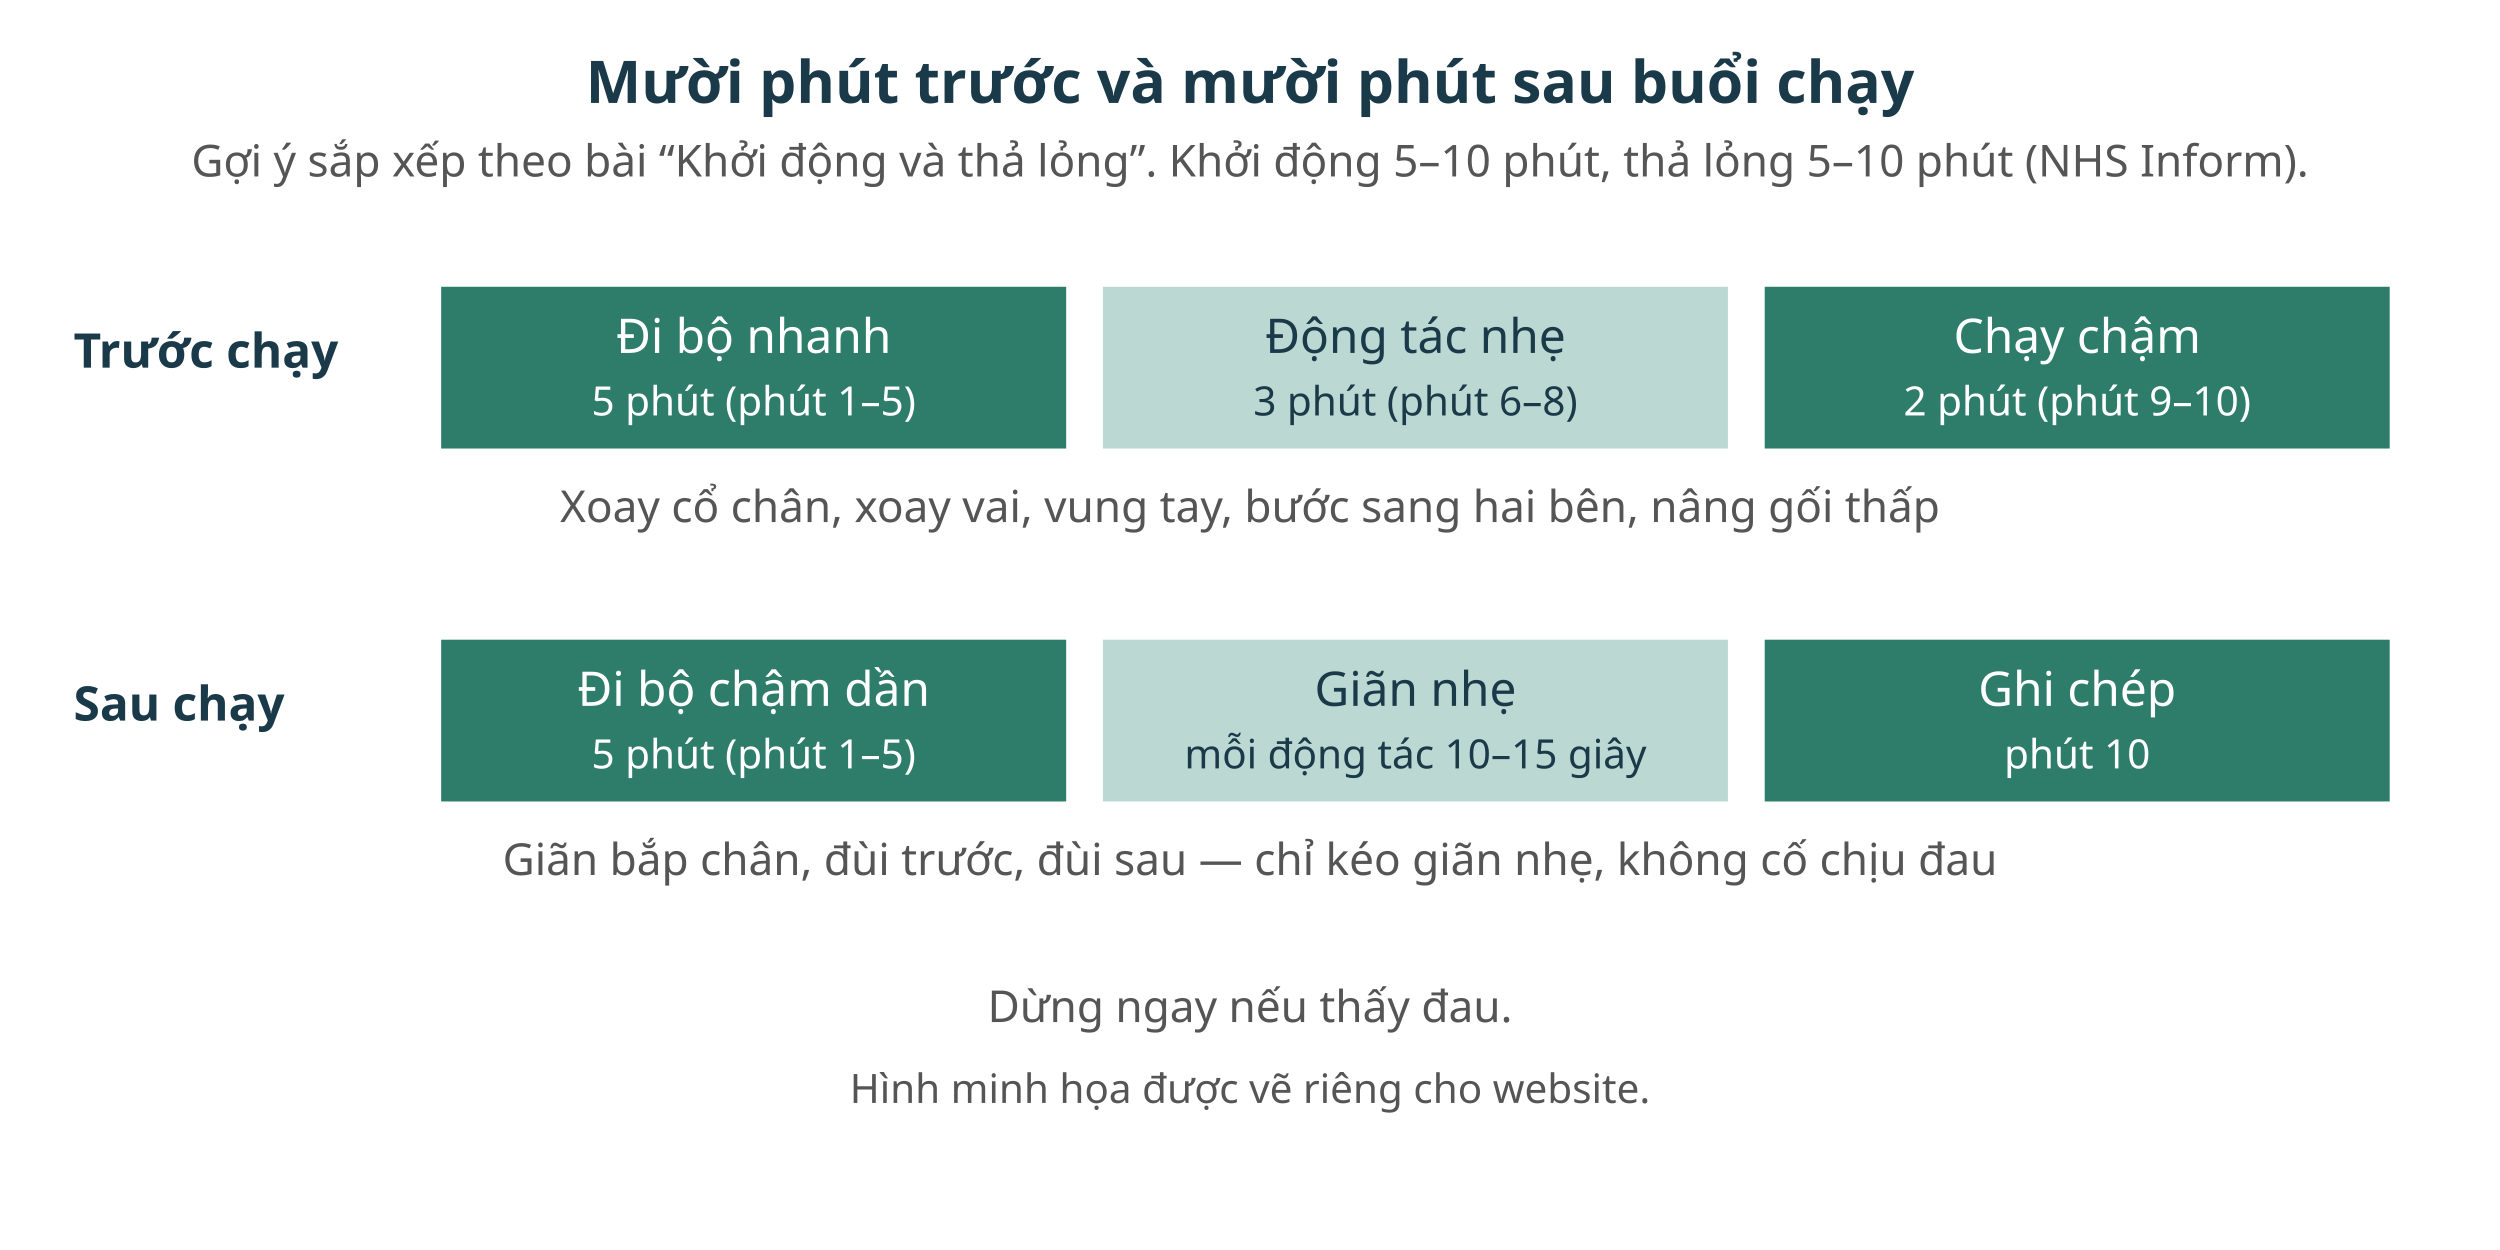
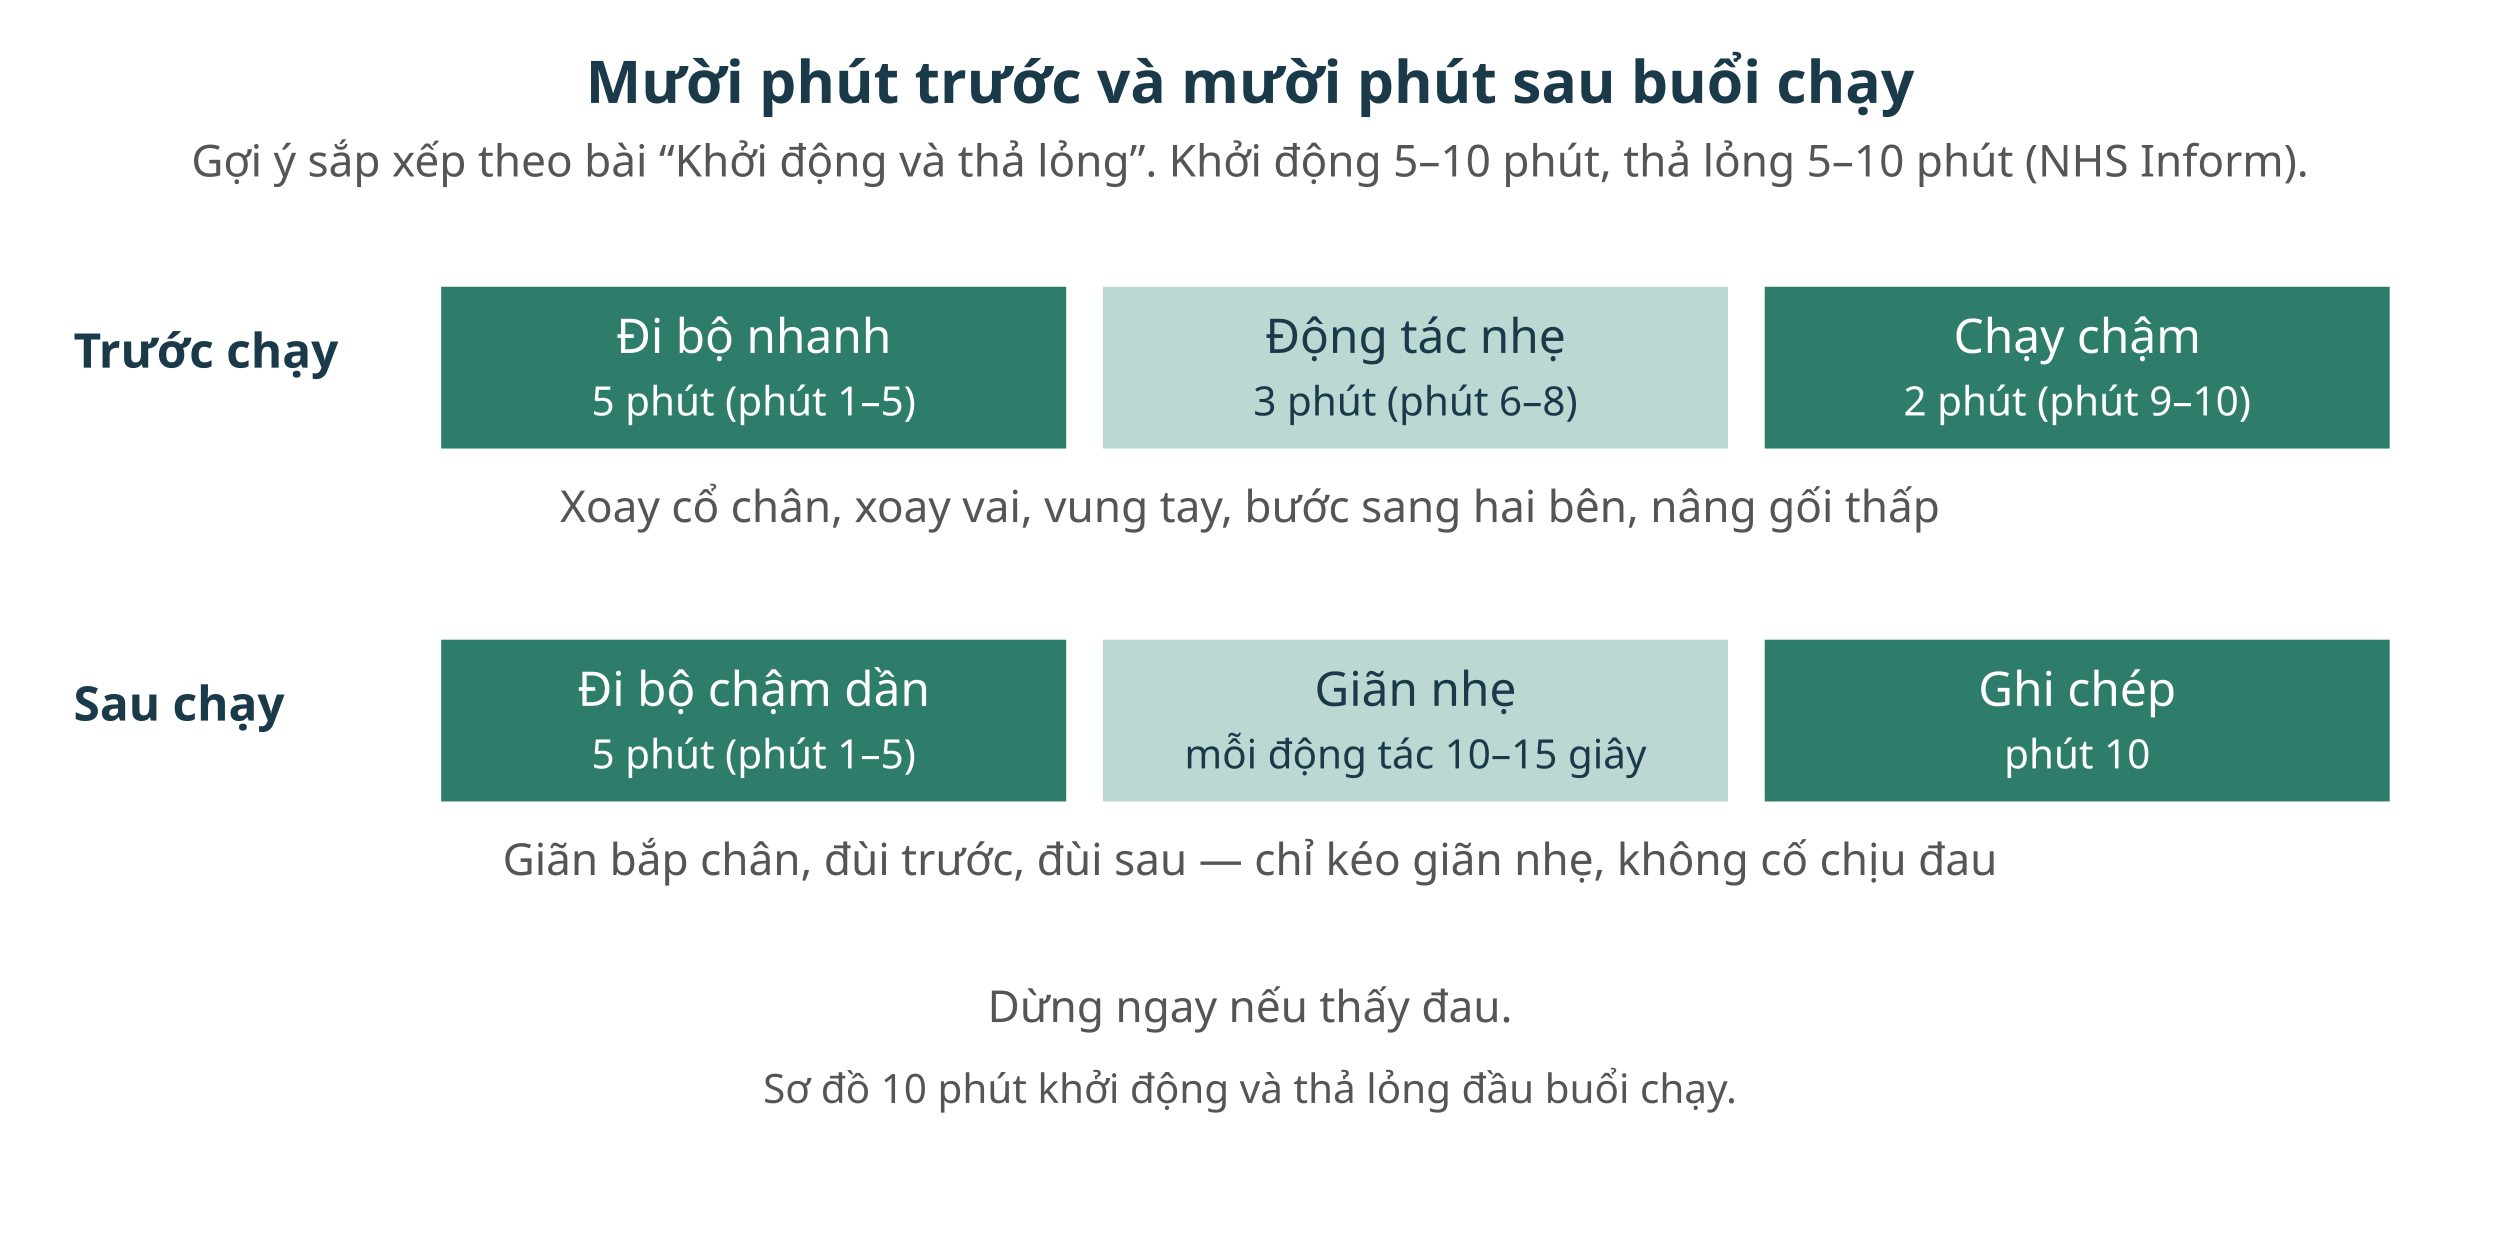
<svg xmlns="http://www.w3.org/2000/svg" viewBox="0 0 680 340" role="img" aria-label="Sơ đồ mười phút trước và mười phút sau buổi chạy: đi bộ nhanh 5 phút, động tác nhẹ 3 phút, chạy chậm 2 phút; sau chạy đi bộ chậm 5 phút, giãn mỗi động tác 10 đến 15 giây, ghi chép">
  <rect width="680" height="340" fill="#ffffff" />
  <text x="340" y="28" font-family="sans-serif" font-size="16" font-weight="bold" text-anchor="middle" fill="#1a3a4a">Mười phút trước và mười phút sau buổi chạy</text>
  <text x="340" y="48" font-family="sans-serif" font-size="12" text-anchor="middle" fill="#555555">Gợi ý sắp xếp theo bài “Khởi động và thả lỏng”. Khởi động 5–10 phút, thả lỏng 5–10 phút (NHS Inform).</text>
  <g font-family="sans-serif" font-size="13" fill="#1a3a4a">
    <text x="20" y="100" font-weight="bold">Trước chạy</text>
    <rect x="120" y="78" width="170" height="44" fill="#2e7d6b" />
    <text x="205" y="96" text-anchor="middle" fill="#ffffff">Đi bộ nhanh</text>
    <text x="205" y="113" text-anchor="middle" fill="#ffffff" font-size="11">5 phút (phút 1–5)</text>
    <rect x="300" y="78" width="170" height="44" fill="#bcd8d2" />
    <text x="385" y="96" text-anchor="middle">Động tác nhẹ</text>
    <text x="385" y="113" text-anchor="middle" font-size="11">3 phút (phút 6–8)</text>
    <rect x="480" y="78" width="170" height="44" fill="#2e7d6b" />
    <text x="565" y="96" text-anchor="middle" fill="#ffffff">Chạy chậm</text>
    <text x="565" y="113" text-anchor="middle" fill="#ffffff" font-size="11">2 phút (phút 9–10)</text>
    <text x="340" y="142" font-family="sans-serif" font-size="12" text-anchor="middle" fill="#555555">Xoay cổ chân, xoay vai, vung tay, bước sang hai bên, nâng gối thấp</text>
    <text x="20" y="196" font-weight="bold">Sau chạy</text>
    <rect x="120" y="174" width="170" height="44" fill="#2e7d6b" />
    <text x="205" y="192" text-anchor="middle" fill="#ffffff">Đi bộ chậm dần</text>
    <text x="205" y="209" text-anchor="middle" fill="#ffffff" font-size="11">5 phút (phút 1–5)</text>
    <rect x="300" y="174" width="170" height="44" fill="#bcd8d2" />
    <text x="385" y="192" text-anchor="middle">Giãn nhẹ</text>
    <text x="385" y="209" text-anchor="middle" font-size="11">mỗi động tác 10–15 giây</text>
    <rect x="480" y="174" width="170" height="44" fill="#2e7d6b" />
    <text x="565" y="192" text-anchor="middle" fill="#ffffff">Ghi chép</text>
    <text x="565" y="209" text-anchor="middle" fill="#ffffff" font-size="11">phút 10</text>
    <text x="340" y="238" font-family="sans-serif" font-size="12" text-anchor="middle" fill="#555555">Giãn bắp chân, đùi trước, đùi sau — chỉ kéo giãn nhẹ, không cố chịu đau</text>
  </g>
  <text x="340" y="278" font-family="sans-serif" font-size="12" text-anchor="middle" fill="#555555">Dừng ngay nếu thấy đau.</text>
-   <text x="340" y="300" font-family="sans-serif" font-size="11" text-anchor="middle" fill="#555555">Hình minh họa được vẽ riêng cho website.</text>
+   <text x="340" y="300" font-family="sans-serif" font-size="11" text-anchor="middle" fill="#555555">Sơ đồ 10 phút khởi động và thả lỏng đầu buổi chạy.</text>
</svg>
